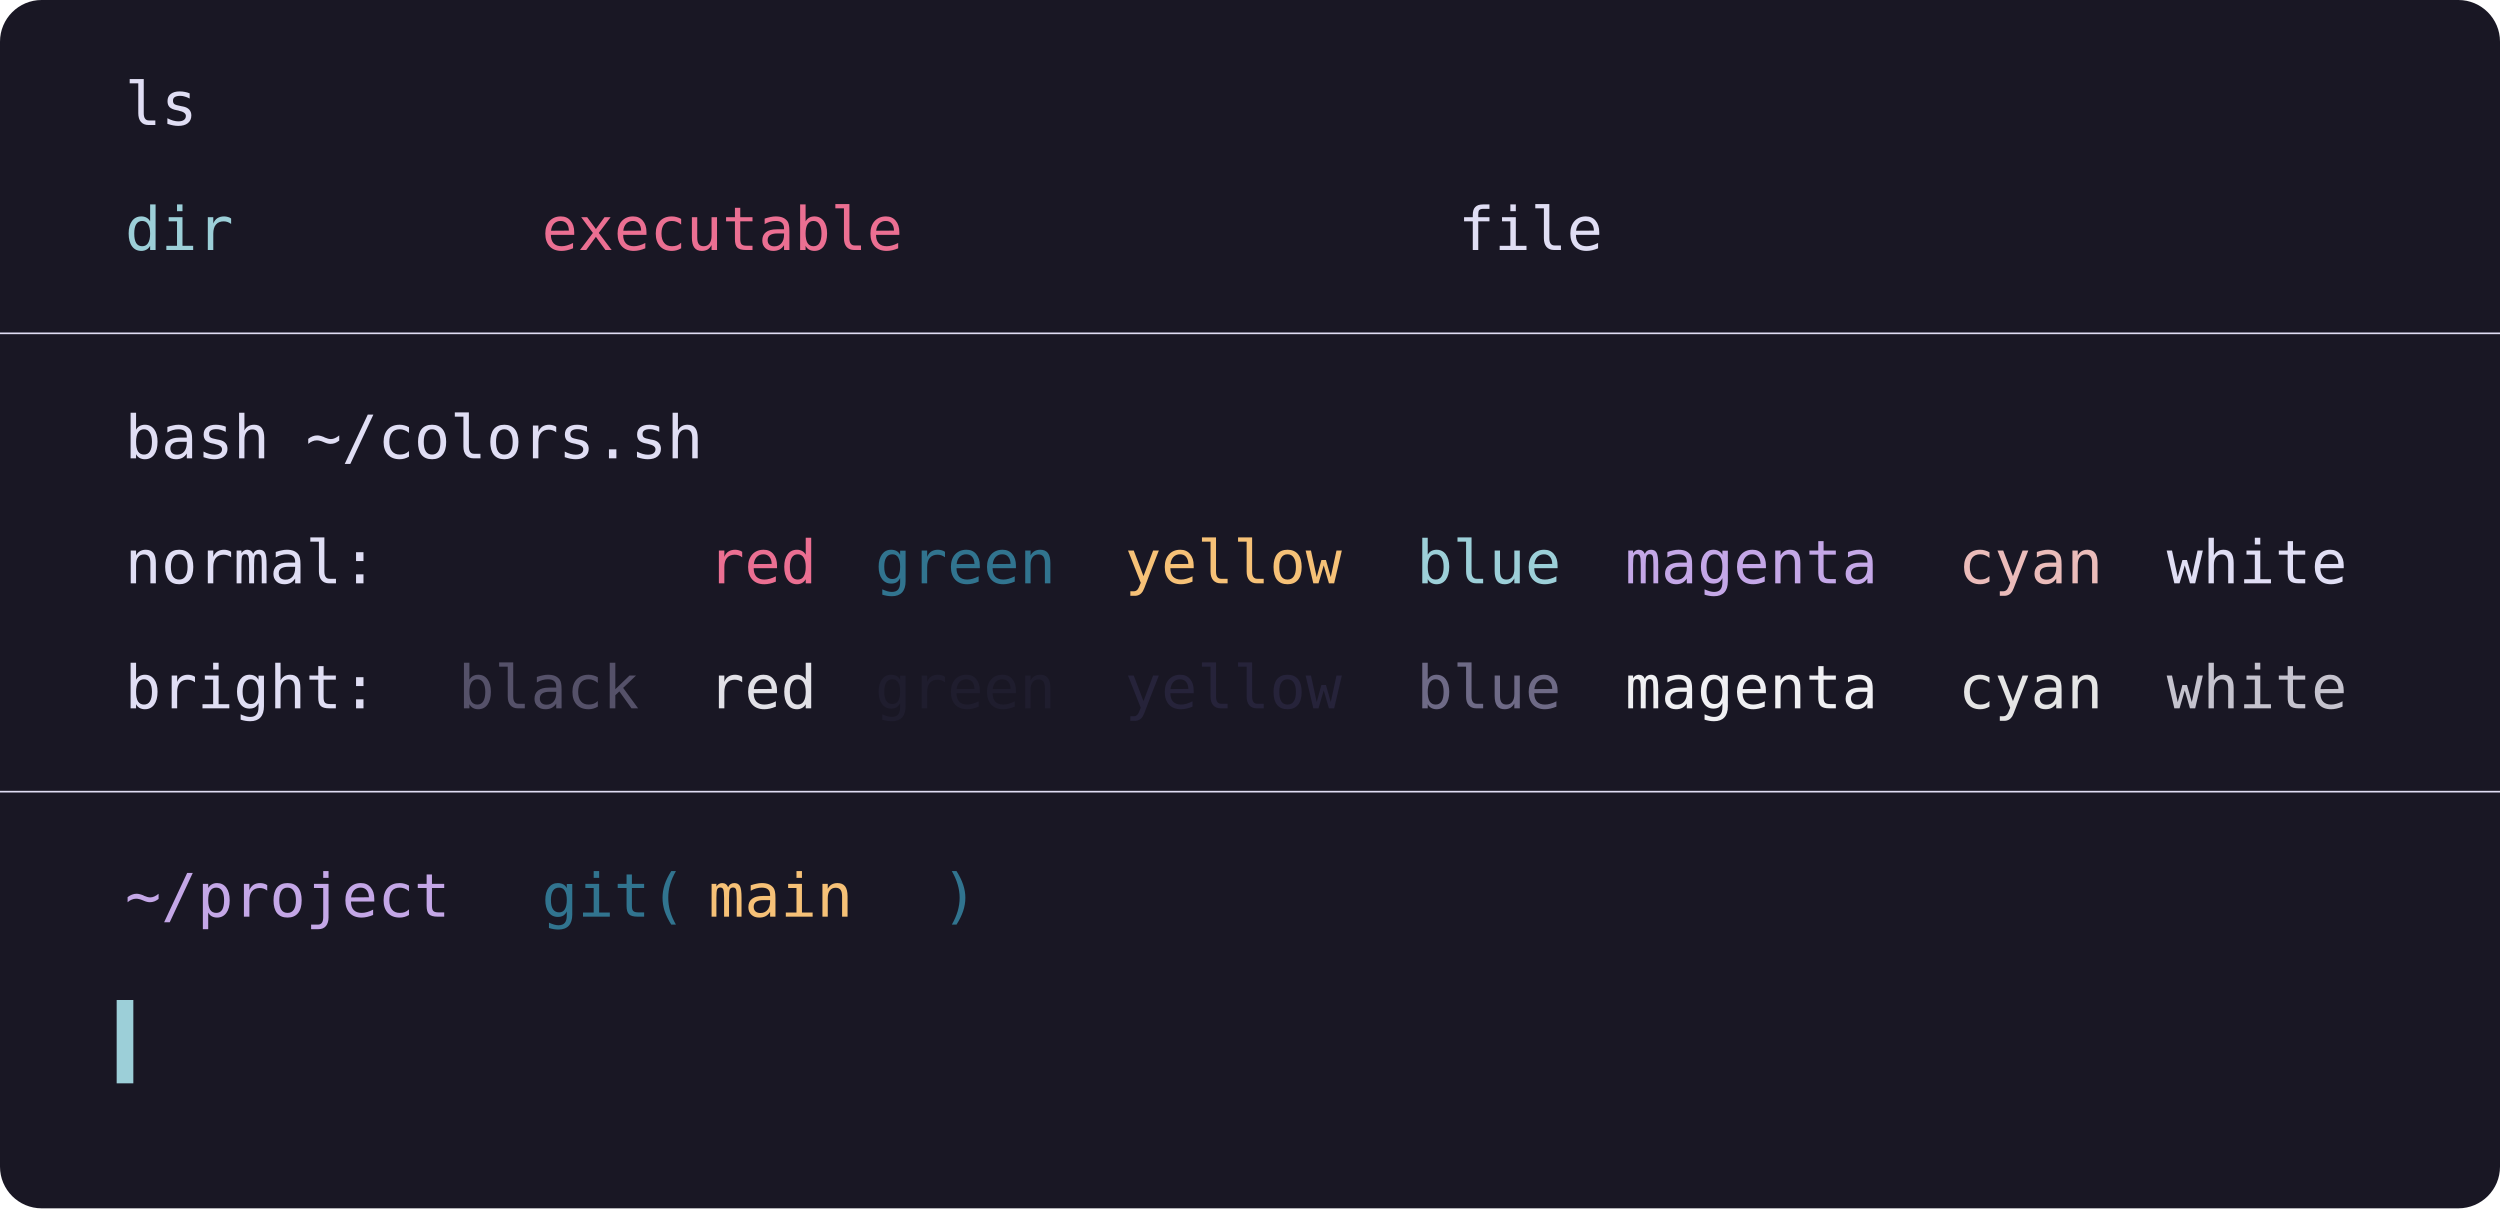
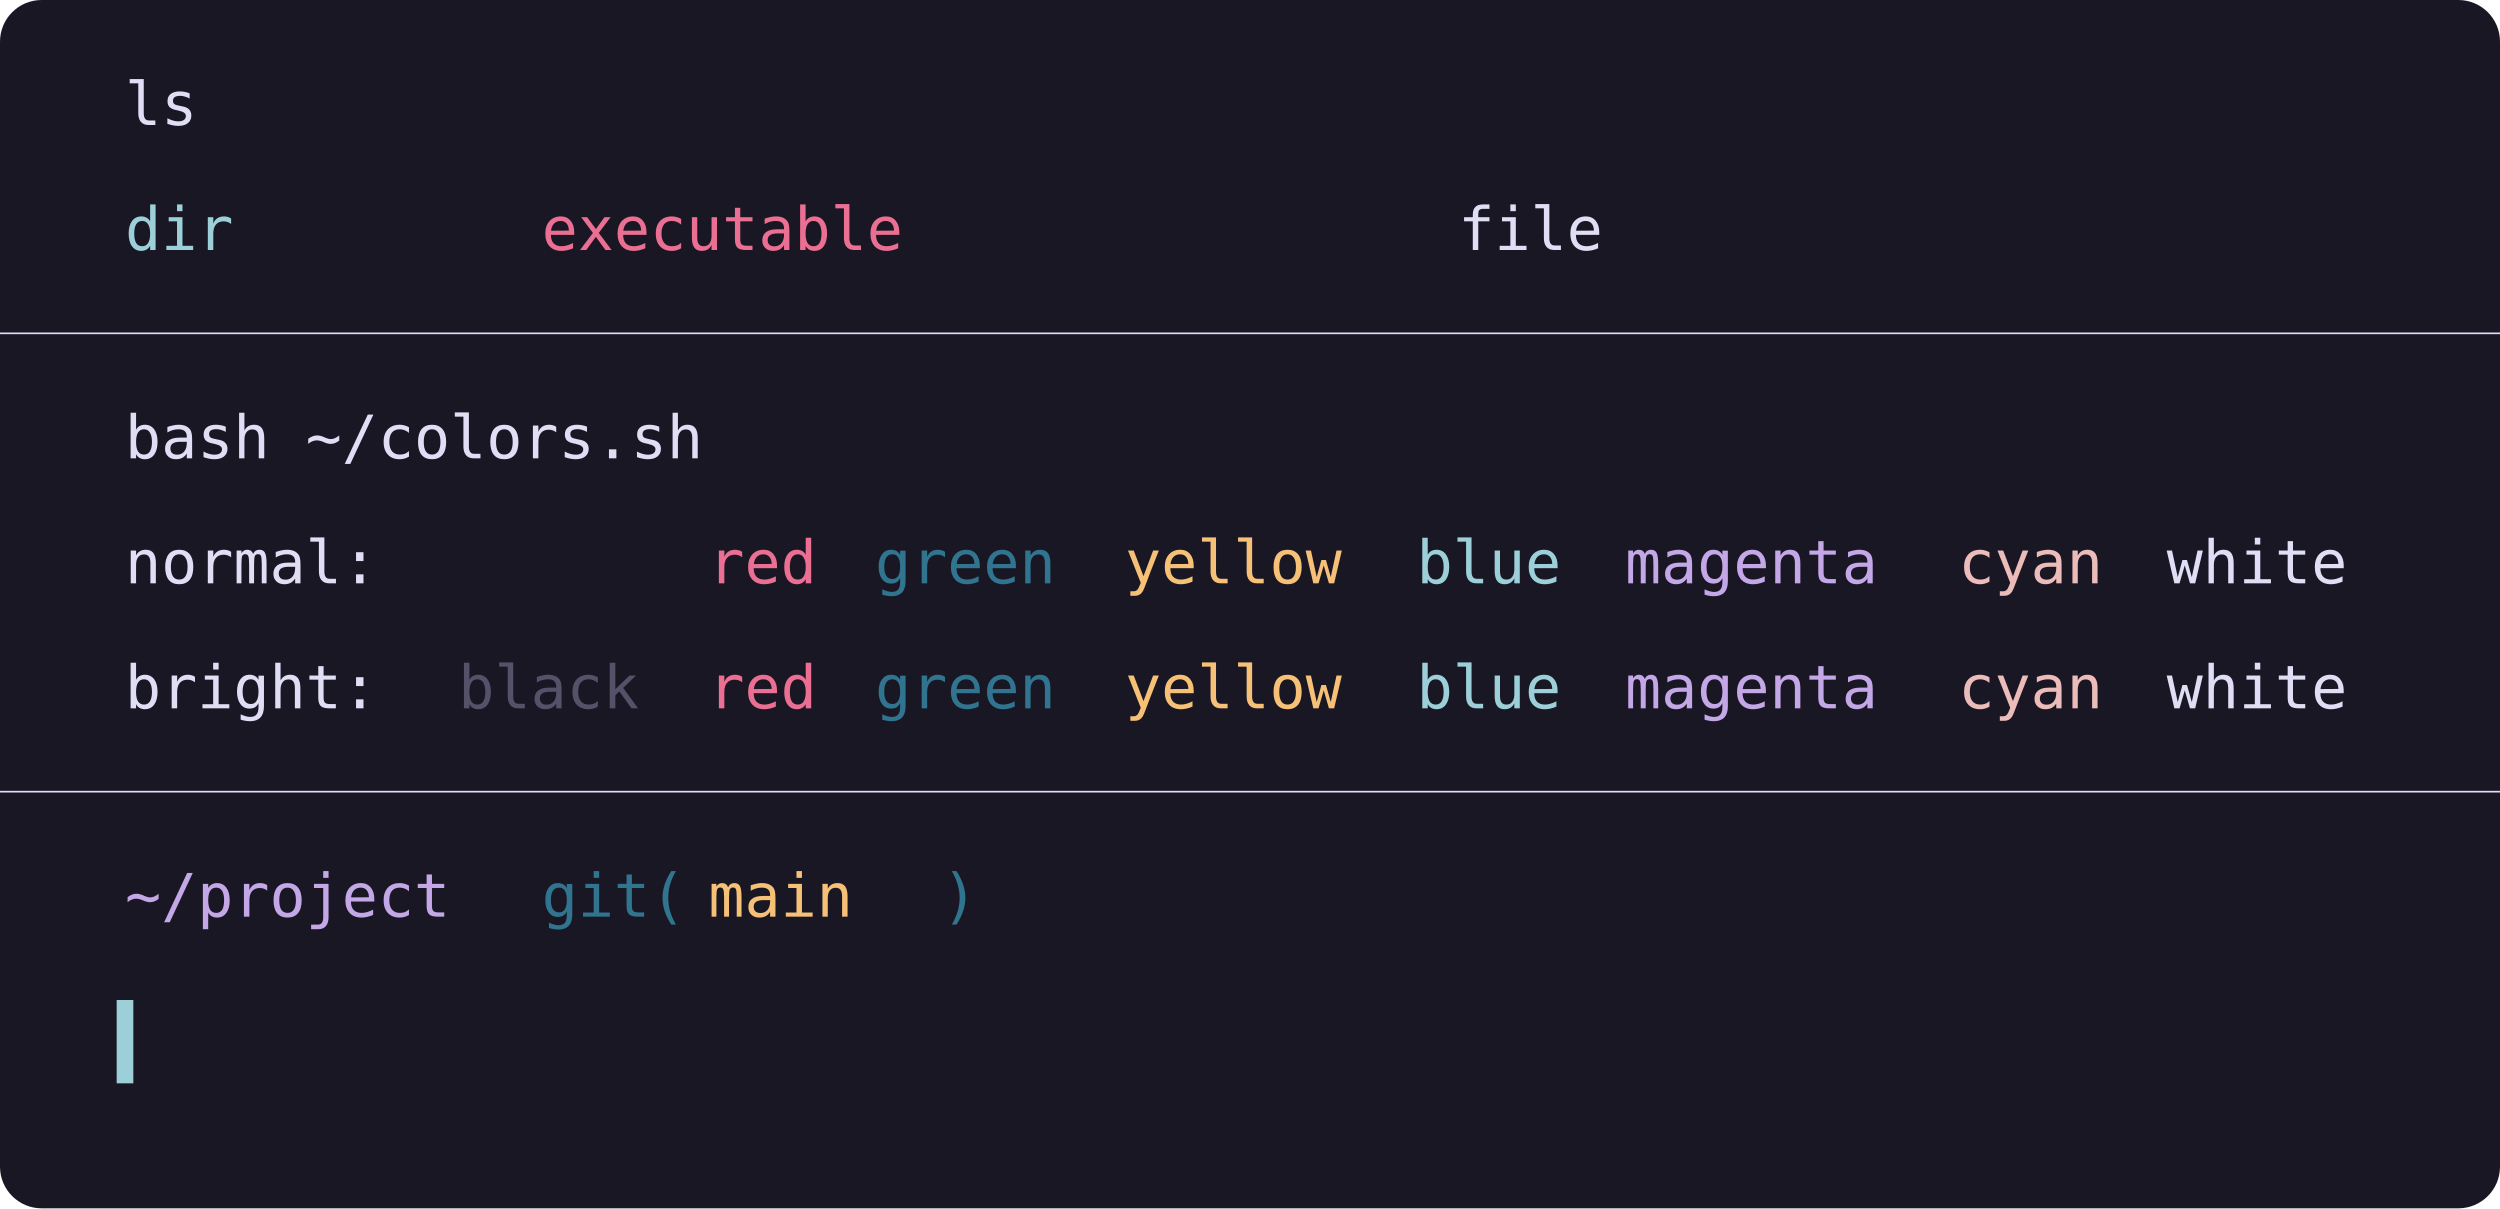
<svg xmlns="http://www.w3.org/2000/svg" viewBox="0 0 300 145">
  <rect width="300" height="145" fill="#191724" class="Dynamic" rx="5" />
  <text x="15" y="15" fill="#e0def4" class="Dynamic" font-family="monospace" font-size=".6em">ls</text>
  <text x="15" y="30" fill="#9ccfd8" class="Dynamic" font-family="monospace" font-size=".6em">
dir
</text>
  <text x="65" y="30" fill="#eb6f92" class="Dynamic" font-family="monospace" font-size=".6em">
executable
</text>
  <text x="175" y="30" fill="#e0def4" class="Dynamic" font-family="monospace" font-size=".6em">
file
</text>
  <path stroke="#e0def4" d="M0 40h300" class="Dynamic" style="stroke-width:.2" />
  <text x="15" y="55" fill="#e0def4" class="Dynamic" font-family="monospace" font-size=".6em">bash ~/colors.sh</text>
  <text x="15" y="70" fill="#e0def4" class="Dynamic" font-family="monospace" font-size=".6em">
normal:
</text>
  <text x="55" y="70" fill="#191724" class="Dynamic" font-family="monospace" font-size=".6em">
black
</text>
  <text x="85" y="70" fill="#eb6f92" class="Dynamic" font-family="monospace" font-size=".6em">
red
</text>
  <text x="105" y="70" fill="#31748f" class="Dynamic" font-family="monospace" font-size=".6em">
green
</text>
  <text x="135" y="70" fill="#f6c177" class="Dynamic" font-family="monospace" font-size=".6em">
yellow
</text>
  <text x="170" y="70" fill="#9ccfd8" class="Dynamic" font-family="monospace" font-size=".6em">
blue
</text>
  <text x="195" y="70" fill="#c4a7e7" class="Dynamic" font-family="monospace" font-size=".6em">
magenta
</text>
  <text x="235" y="70" fill="#ebbcba" class="Dynamic" font-family="monospace" font-size=".6em">
cyan
</text>
  <text x="260" y="70" fill="#e0def4" class="Dynamic" font-family="monospace" font-size=".6em">
white
</text>
  <text x="15" y="85" fill="#e0def4" class="Dynamic" font-family="monospace" font-size=".6em">
bright:
</text>
  <text x="55" y="85" fill="#555169" class="Dynamic" font-family="monospace" font-size=".6em">
black
</text>
-   <text x="85" y="85" fill="#e2e1e7" class="Dynamic" font-family="monospace" font-size=".6em">
+   <text x="85" y="85" fill="#eb6f92" class="Dynamic" font-family="monospace" font-size=".6em">
red
</text>
-   <text x="105" y="85" fill="#1f1d2e" class="Dynamic" font-family="monospace" font-size=".6em">
+   <text x="105" y="85" fill="#31748f" class="Dynamic" font-family="monospace" font-size=".6em">
green
</text>
-   <text x="135" y="85" fill="#26233a" class="Dynamic" font-family="monospace" font-size=".6em">
+   <text x="135" y="85" fill="#f6c177" class="Dynamic" font-family="monospace" font-size=".6em">
yellow
</text>
-   <text x="170" y="85" fill="#6e6a86" class="Dynamic" font-family="monospace" font-size=".6em">
+   <text x="170" y="85" fill="#9ccfd8" class="Dynamic" font-family="monospace" font-size=".6em">
blue
</text>
-   <text x="195" y="85" fill="#f0f0f3" class="Dynamic" font-family="monospace" font-size=".6em">
+   <text x="195" y="85" fill="#c4a7e7" class="Dynamic" font-family="monospace" font-size=".6em">
magenta
</text>
-   <text x="235" y="85" fill="#e5e5e5" class="Dynamic" font-family="monospace" font-size=".6em">
+   <text x="235" y="85" fill="#ebbcba" class="Dynamic" font-family="monospace" font-size=".6em">
cyan
</text>
-   <text x="260" y="85" fill="#c5c3ce" class="Dynamic" font-family="monospace" font-size=".6em">
+   <text x="260" y="85" fill="#e0def4" class="Dynamic" font-family="monospace" font-size=".6em">
white
</text>
  <path stroke="#e0def4" d="M0 95h300" class="Dynamic" style="stroke-width:.2" />
  <text x="15" y="110" fill="#c4a7e7" class="Dynamic" font-family="monospace" font-size=".6em">
~/project
</text>
  <text x="65" y="110" fill="#31748f" class="Dynamic" font-family="monospace" font-size=".6em">
git(
    </text>
  <text x="85" y="110" fill="#f6c177" class="Dynamic" font-family="monospace" font-size=".6em">
      main
    </text>
  <text x="113" y="110" fill="#31748f" class="Dynamic" font-family="monospace" font-size=".6em">
      )
</text>
  <path stroke="#9ccfd8" d="M15 120v10" class="Dynamic" style="stroke-width:2" />
</svg>
